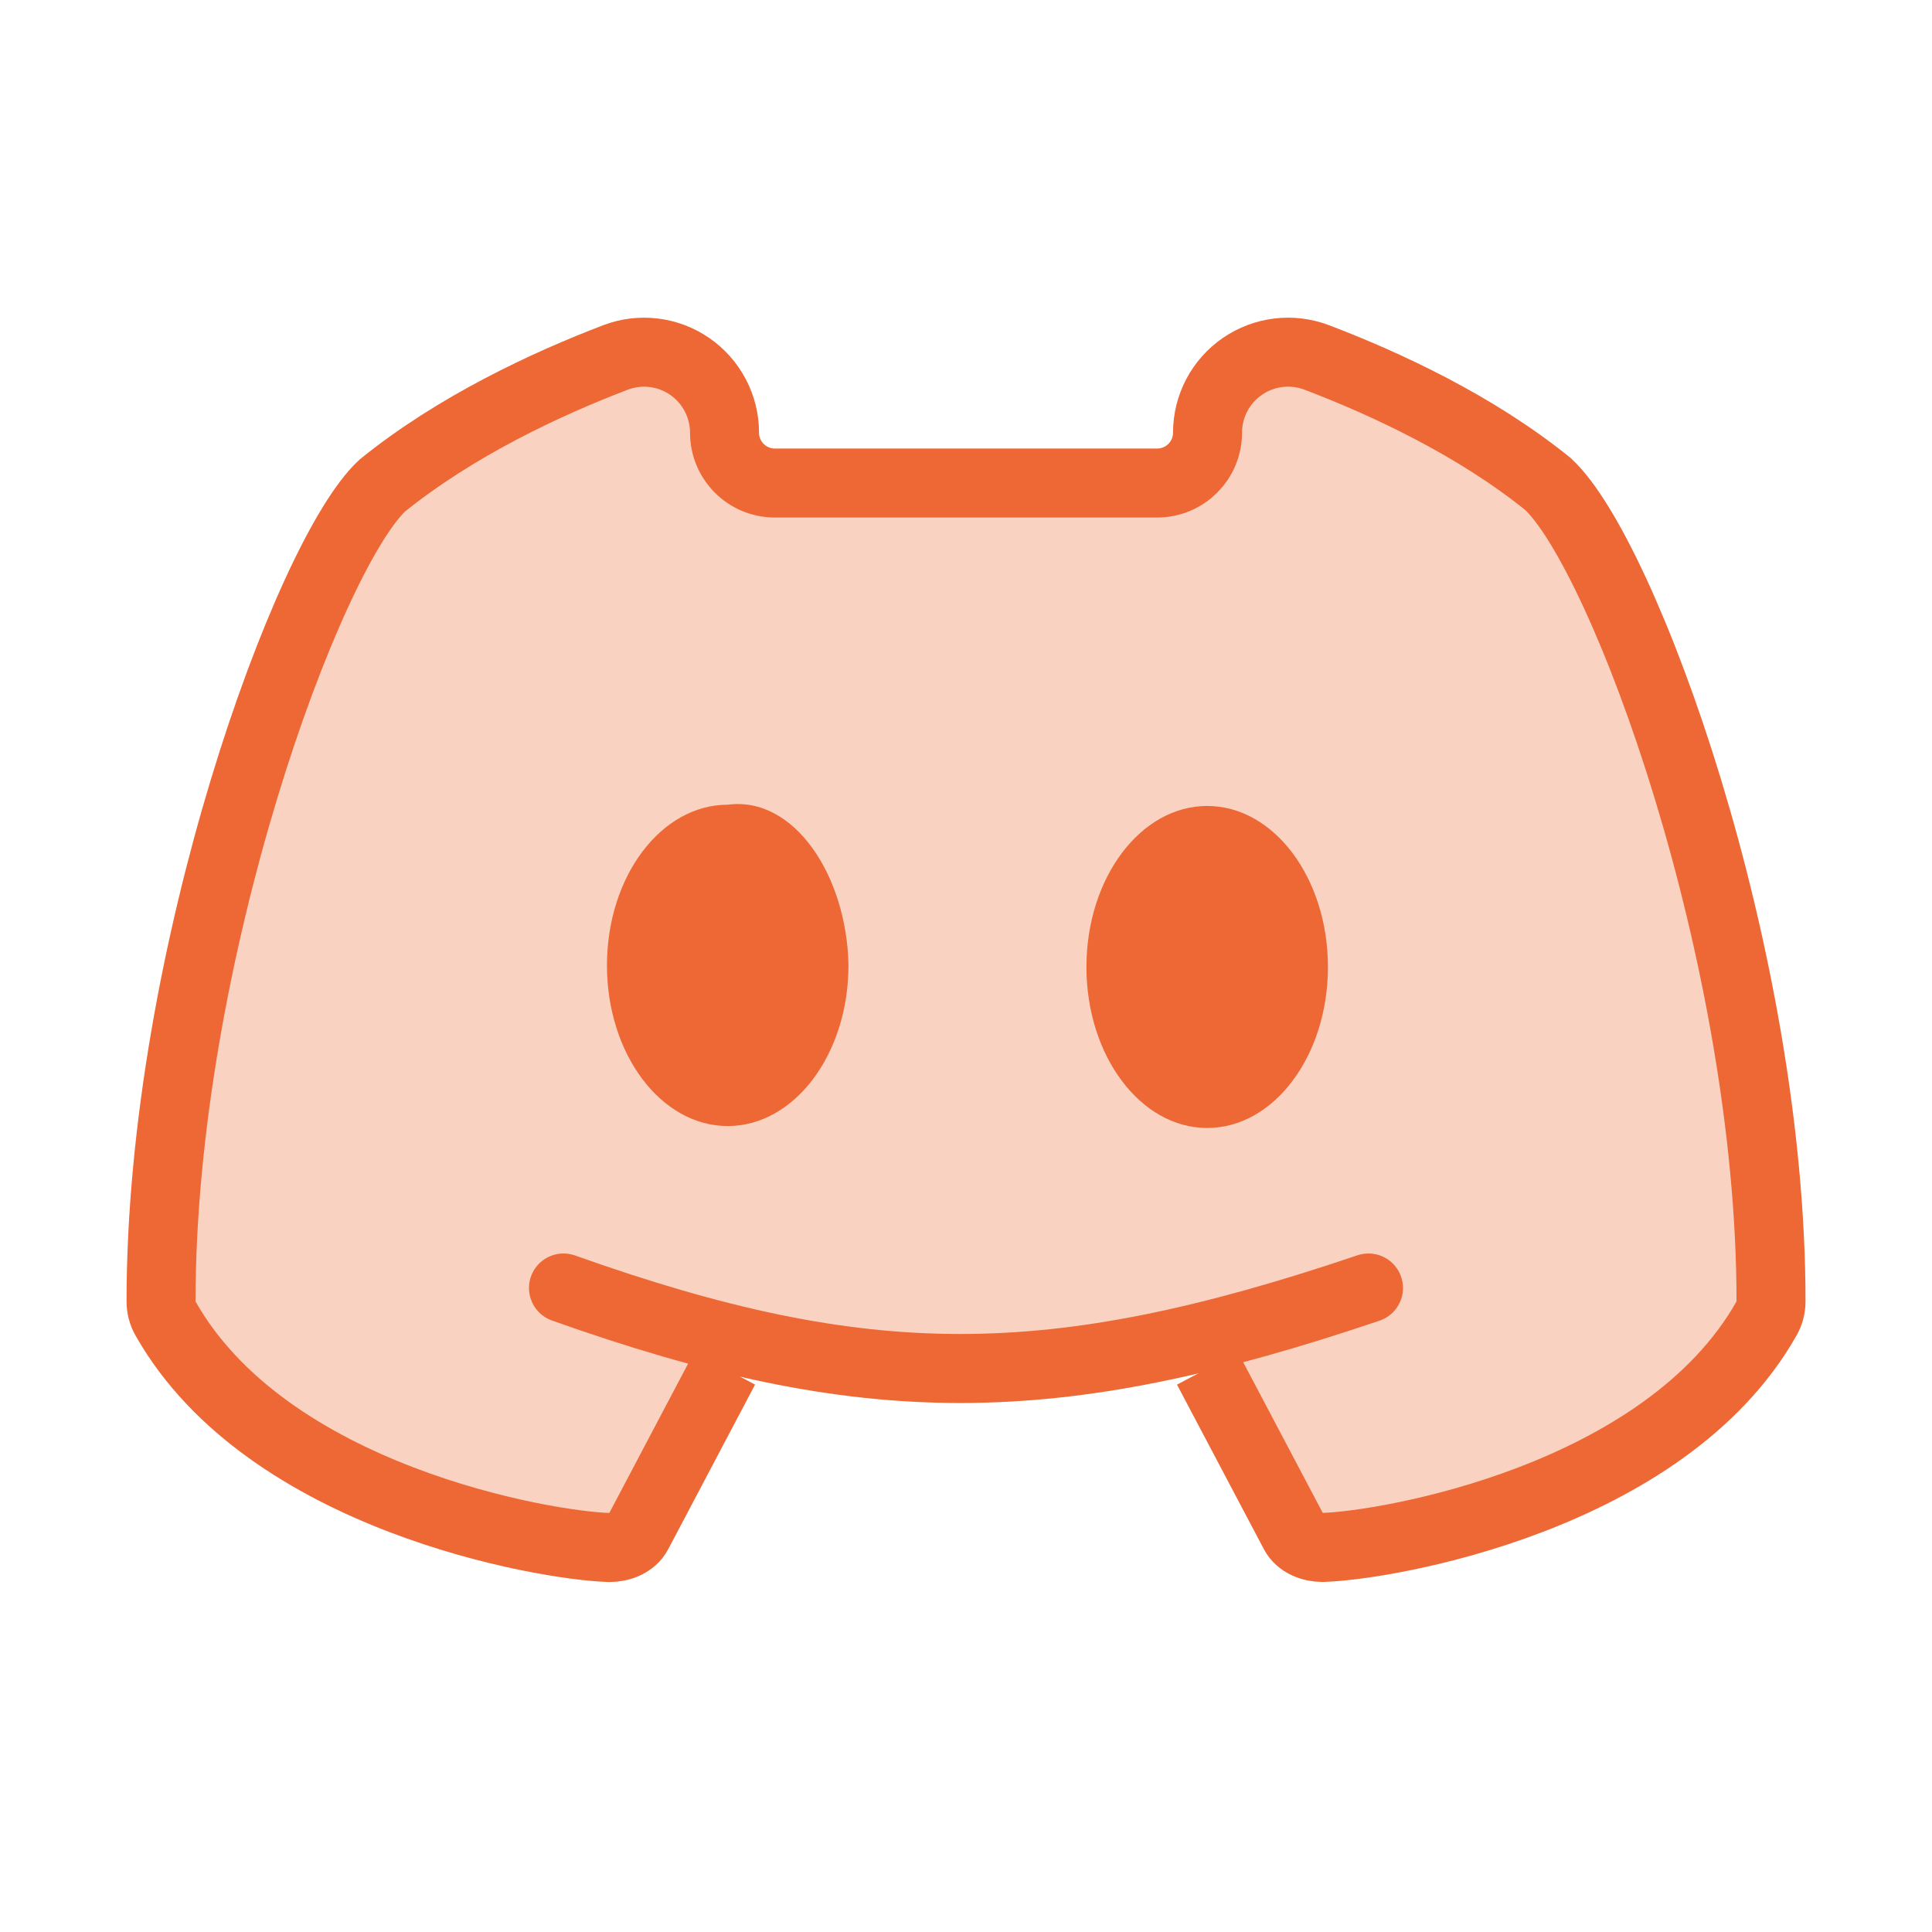
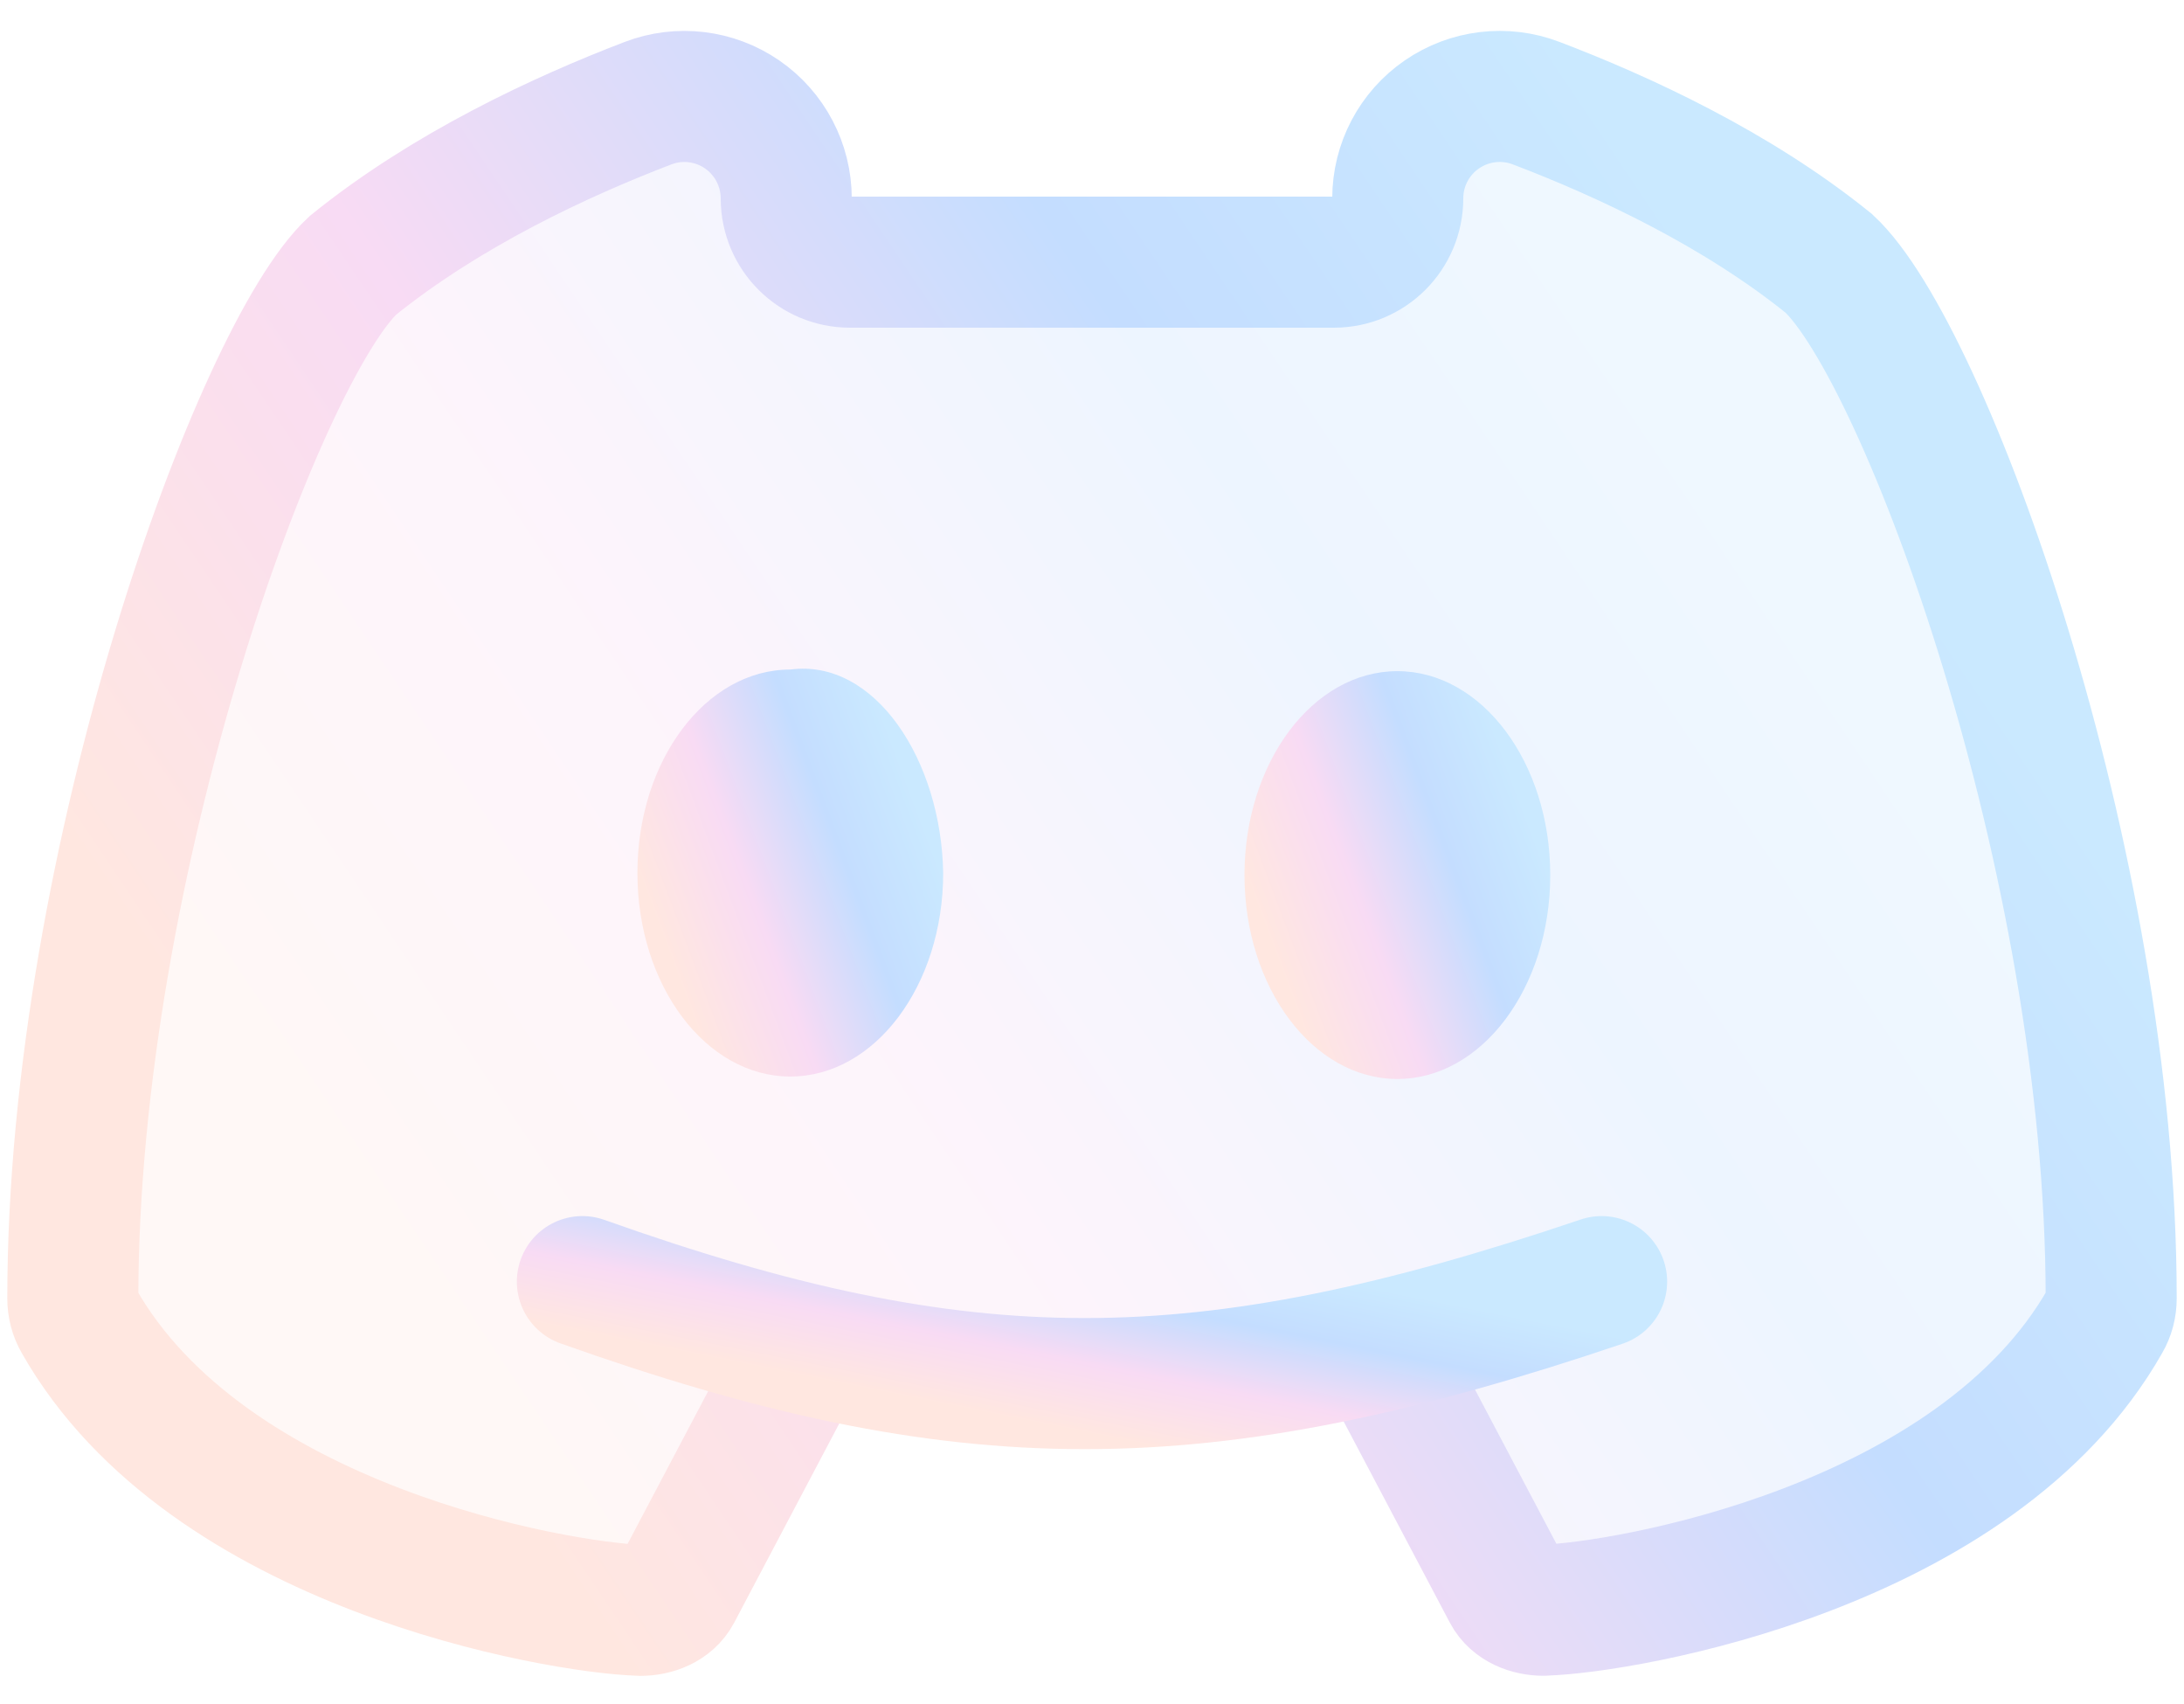
- <svg xmlns="http://www.w3.org/2000/svg" fill="none" height="56" viewBox="0 0 56 56" width="56">
-   <path d="m35 39.667 2.518 4.769c.152.289.497.418.819.418.012 0 .021 0 .033-.002 1.834-.058 9.882-1.423 12.831-6.631.089-.152.133-.324.133-.504 0-10.043-4.272-21.658-6.466-23.688-2.107-1.703-4.702-2.907-6.701-3.668-.716-.273-1.524-.177-2.156.259-.632.434-1.01 1.153-1.01 1.92 0 .807-.653 1.461-1.461 1.461-3.668 0-7.411 0-11.081 0-.805 0-1.458-.653-1.458-1.458 0-.768-.378-1.486-1.01-1.923-.632-.436-1.44-.532-2.156-.257-2.007.768-4.615 1.983-6.753 3.71-2.142 1.986-6.414 13.603-6.414 23.646 0 .177.044.35.133.504 2.952 5.21 10.999 6.573 12.831 6.631.012.002.021.002.033.002.324 0 .667-.131.819-.418l2.518-4.772z" fill="#ED6834" opacity=".3" />
-   <path d="m35 39.667 2.518 4.769c.152.289.497.418.819.418.012 0 .021 0 .033-.002 1.834-.058 9.882-1.423 12.831-6.631.089-.152.133-.324.133-.504 0-10.043-4.272-21.658-6.466-23.688-2.107-1.703-4.702-2.907-6.701-3.668-.716-.273-1.524-.177-2.156.259-.632.434-1.01 1.153-1.01 1.92 0 .807-.653 1.461-1.461 1.461-3.668 0-7.411 0-11.081 0-.805 0-1.458-.653-1.458-1.458 0-.768-.378-1.486-1.01-1.923-.632-.436-1.44-.532-2.156-.257-2.007.768-4.615 1.983-6.753 3.71-2.142 1.986-6.414 13.603-6.414 23.646 0 .177.044.35.133.504 2.952 5.21 10.999 6.573 12.831 6.631.012.002.021.002.033.002.324 0 .667-.131.819-.418l2.518-4.772" stroke="#ED6834" stroke-miterlimit="10" stroke-width="2" />
-   <path d="m21.093 32.639c-1.934 0-3.5-2.084-3.5-4.657 0-2.574 1.566-4.657 3.5-4.657 1.941-.257 3.458 2.084 3.5 4.657 0 2.574-1.566 4.657-3.5 4.657z" fill="#ED6834" />
-   <path d="m34.991 32.695c1.933 0 3.5-2.089 3.5-4.667 0-2.577-1.567-4.667-3.5-4.667s-3.5 2.089-3.5 4.667c0 2.577 1.567 4.667 3.5 4.667z" fill="#ED6834" />
-   <path d="m16.333 37.333c8.757 3.113 14.135 3.11 23.333 0" stroke="#ED6834" stroke-linecap="round" stroke-miterlimit="10" stroke-width="2" />
+ <svg xmlns="http://www.w3.org/2000/svg" width="50" height="39" viewBox="0 0 50 39" fill="none">
+   <path opacity="0.3" d="M32 31.667L34.518 36.436C34.669 36.725 35.015 36.854 35.337 36.854C35.348 36.854 35.358 36.854 35.369 36.851C37.203 36.793 45.251 35.428 48.2 30.22C48.289 30.068 48.333 29.896 48.333 29.716C48.333 19.673 44.061 8.058 41.868 6.028C39.761 4.325 37.166 3.121 35.166 2.36C34.45 2.087 33.643 2.183 33.01 2.619C32.378 3.053 32 3.772 32 4.539C32 5.347 31.347 6 30.539 6C26.871 6 23.129 6 19.458 6C18.653 6 18 5.347 18 4.542C18 3.774 17.622 3.055 16.99 2.619C16.357 2.183 15.55 2.087 14.834 2.362C12.827 3.13 10.218 4.346 8.081 6.072C5.939 8.058 1.667 19.676 1.667 29.718C1.667 29.896 1.711 30.068 1.8 30.222C4.751 35.433 12.799 36.795 14.631 36.854C14.642 36.856 14.652 36.856 14.663 36.856C14.988 36.856 15.331 36.725 15.482 36.438L18 31.667H32Z" fill="url(#paint0_linear_25_620)" />
+   <path d="M32 31.667L34.518 36.436C34.669 36.725 35.015 36.854 35.337 36.854C35.348 36.854 35.358 36.854 35.369 36.851C37.203 36.793 45.251 35.428 48.2 30.22C48.289 30.068 48.333 29.896 48.333 29.716C48.333 19.673 44.061 8.058 41.868 6.028C39.761 4.325 37.166 3.121 35.166 2.36C34.45 2.087 33.643 2.183 33.01 2.619C32.378 3.053 32 3.772 32 4.539C32 5.347 31.347 6 30.539 6C26.871 6 23.129 6 19.458 6C18.653 6 18 5.347 18 4.542C18 3.774 17.622 3.055 16.99 2.619C16.357 2.183 15.55 2.087 14.834 2.362C12.827 3.13 10.218 4.346 8.081 6.072C5.939 8.058 1.667 19.676 1.667 29.718C1.667 29.896 1.711 30.068 1.8 30.222C4.751 35.433 12.799 36.795 14.631 36.854C14.642 36.856 14.652 36.856 14.663 36.856C14.988 36.856 15.331 36.725 15.482 36.438L18 31.667" stroke="url(#paint1_linear_25_620)" stroke-width="3" stroke-miterlimit="10" />
+   <path d="M18.093 24.639C16.159 24.639 14.593 22.555 14.593 19.981C14.593 17.408 16.159 15.324 18.093 15.324C20.035 15.067 21.551 17.408 21.593 19.981C21.593 22.555 20.028 24.639 18.093 24.639Z" fill="url(#paint2_linear_25_620)" />
+   <path d="M31.991 24.695C33.924 24.695 35.491 22.605 35.491 20.028C35.491 17.451 33.924 15.361 31.991 15.361C30.058 15.361 28.491 17.451 28.491 20.028C28.491 22.605 30.058 24.695 31.991 24.695Z" fill="url(#paint3_linear_25_620)" />
+   <path d="M13.333 29.333C22.09 32.446 27.469 32.444 36.667 29.333" stroke="url(#paint4_linear_25_620)" stroke-width="3" stroke-miterlimit="10" stroke-linecap="round" />
+   <defs>
+     <linearGradient id="paint0_linear_25_620" x1="1.667" y1="19.532" x2="33.787" y2="-2.084" gradientUnits="userSpaceOnUse">
+       <stop stop-color="#FFE7E0" />
+       <stop offset="0.344" stop-color="#F8DBF4" />
+       <stop offset="0.688" stop-color="#C4DDFF" />
+       <stop offset="1" stop-color="#CAE9FF" />
+     </linearGradient>
+     <linearGradient id="paint1_linear_25_620" x1="1.667" y1="19.532" x2="33.787" y2="-2.084" gradientUnits="userSpaceOnUse">
+       <stop stop-color="#FFE7E0" />
+       <stop offset="0.344" stop-color="#F8DBF4" />
+       <stop offset="0.688" stop-color="#C4DDFF" />
+       <stop offset="1" stop-color="#CAE9FF" />
+     </linearGradient>
+     <linearGradient id="paint2_linear_25_620" x1="14.593" y1="19.972" x2="20.731" y2="17.672" gradientUnits="userSpaceOnUse">
+       <stop stop-color="#FFE7E0" />
+       <stop offset="0.344" stop-color="#F8DBF4" />
+       <stop offset="0.688" stop-color="#C4DDFF" />
+       <stop offset="1" stop-color="#CAE9FF" />
+     </linearGradient>
+     <linearGradient id="paint3_linear_25_620" x1="28.491" y1="20.028" x2="34.629" y2="17.728" gradientUnits="userSpaceOnUse">
+       <stop stop-color="#FFE7E0" />
+       <stop offset="0.344" stop-color="#F8DBF4" />
+       <stop offset="0.688" stop-color="#C4DDFF" />
+       <stop offset="1" stop-color="#CAE9FF" />
+     </linearGradient>
+     <linearGradient id="paint4_linear_25_620" x1="13.333" y1="30.5" x2="14.232" y2="26.01" gradientUnits="userSpaceOnUse">
+       <stop stop-color="#FFE7E0" />
+       <stop offset="0.344" stop-color="#F8DBF4" />
+       <stop offset="0.688" stop-color="#C4DDFF" />
+       <stop offset="1" stop-color="#CAE9FF" />
+     </linearGradient>
+   </defs>
</svg>
